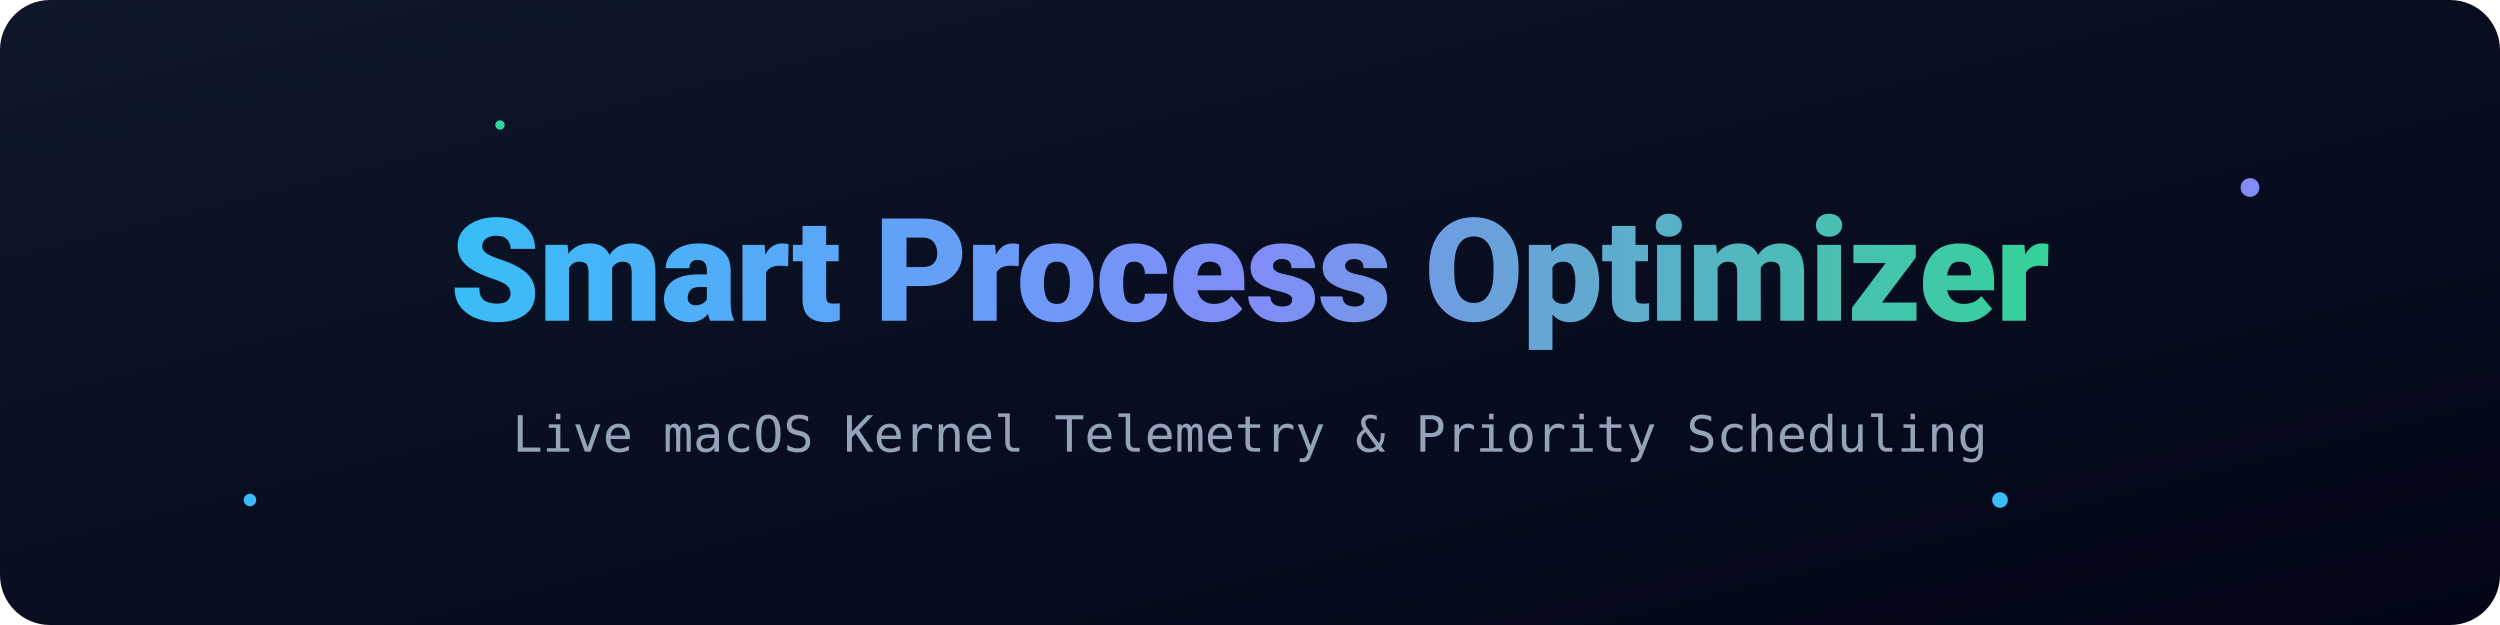
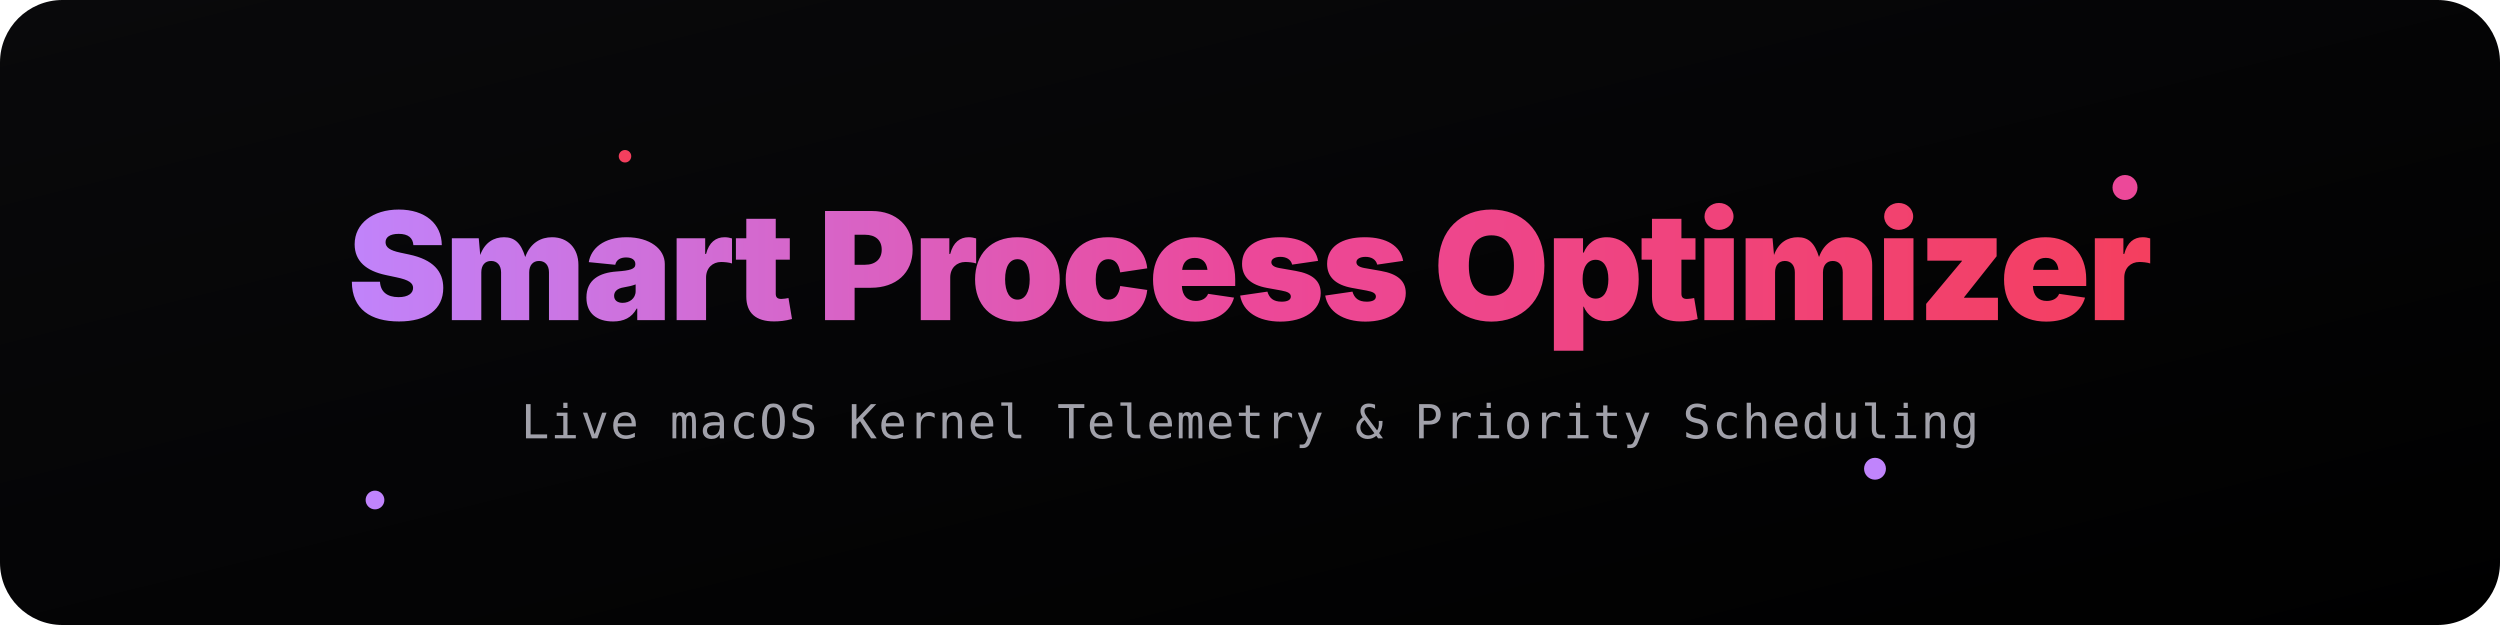
<svg xmlns="http://www.w3.org/2000/svg" width="800" height="200">
  <defs>
    <linearGradient id="bg" x1="0%" y1="0%" x2="100%" y2="100%">
-       <stop offset="0%" stop-color="#0f172a">
-         <animate attributeName="stop-color" values="#0f172a;#1e293b;#0f172a" dur="6s" repeatCount="indefinite" />
+       <stop offset="0%" stop-color="#09090b">
+         <animate attributeName="stop-color" values="#09090b;#18181b;#09090b" dur="7s" repeatCount="indefinite" />
      </stop>
-       <stop offset="100%" stop-color="#020617">
-         <animate attributeName="stop-color" values="#020617;#0f172a;#020617" dur="6s" repeatCount="indefinite" />
+       <stop offset="100%" stop-color="#000000">
+         <animate attributeName="stop-color" values="#000000;#09090b;#000000" dur="7s" repeatCount="indefinite" />
      </stop>
    </linearGradient>
    <linearGradient id="textGrad" x1="0%" y1="0%" x2="100%" y2="0%">
-       <stop offset="0%" stop-color="#38bdf8" />
-       <stop offset="50%" stop-color="#818cf8" />
-       <stop offset="100%" stop-color="#34d399" />
+       <stop offset="0%" stop-color="#c084fc" />
+       <stop offset="50%" stop-color="#ec4899" />
+       <stop offset="100%" stop-color="#f43f5e" />
    </linearGradient>
    <style>
      .title {
-         font-family: -apple-system, BlinkMacSystemFont, 'Segoe UI', Roboto, Helvetica, Arial, sans-serif;
-         font-size: 46px;
-         font-weight: 800;
+         font-family: -apple-system, BlinkMacSystemFont, 'Inter', Roboto, Helvetica, Arial, sans-serif;
+         font-size: 48px;
+         font-weight: 900;
        fill: url(#textGrad);
        text-anchor: middle;
        dominant-baseline: middle;
-         letter-spacing: -0.5px;
+         letter-spacing: -1px;
      }
      .subtitle {
        font-family: ui-monospace, SFMono-Regular, Menlo, Monaco, Consolas, monospace;
-         font-size: 16px;
+         font-size: 15px;
        font-weight: 500;
-         fill: #94a3b8;
+         fill: #a1a1aa;
        text-anchor: middle;
        dominant-baseline: middle;
+         letter-spacing: 0.5px;
      }
      .pulse {
        animation: pulse-anim 4s ease-in-out infinite;
      }
      @keyframes pulse-anim {
-         0% { opacity: 0.8; transform: scale(1); }
+         0% { opacity: 0.85; transform: scale(1); }
        50% { opacity: 1; transform: scale(1.02); }
-         100% { opacity: 0.8; transform: scale(1); }
+         100% { opacity: 0.85; transform: scale(1); }
      }
    </style>
  </defs>
-   <rect width="100%" height="100%" fill="url(#bg)" rx="16" />
-   <circle cx="10%" cy="80%" r="2" fill="#38bdf8">
-     <animate attributeName="cy" values="80%;20%;80%" dur="8s" repeatCount="indefinite" />
+   <rect width="100%" height="100%" fill="url(#bg)" rx="20" />
+   <circle cx="15%" cy="80%" r="3" fill="#c084fc">
+     <animate attributeName="cy" values="80%;20%;80%" dur="9s" repeatCount="indefinite" />
+     <animate attributeName="opacity" values="0.1;0.6;0.1" dur="4.5s" repeatCount="indefinite" />
+   </circle>
+   <circle cx="85%" cy="30%" r="4" fill="#ec4899">
+     <animate attributeName="cy" values="30%;70%;30%" dur="11s" repeatCount="indefinite" />
+     <animate attributeName="opacity" values="0;0.7;0" dur="5.5s" repeatCount="indefinite" />
+   </circle>
+   <circle cx="25%" cy="25%" r="2" fill="#f43f5e">
+     <animate attributeName="cy" values="25%;85%;25%" dur="8s" repeatCount="indefinite" />
    <animate attributeName="opacity" values="0.2;0.8;0.2" dur="4s" repeatCount="indefinite" />
  </circle>
-   <circle cx="90%" cy="30%" r="3" fill="#818cf8">
-     <animate attributeName="cy" values="30%;70%;30%" dur="10s" repeatCount="indefinite" />
-     <animate attributeName="opacity" values="0.1;0.9;0.1" dur="5s" repeatCount="indefinite" />
-   </circle>
-   <circle cx="20%" cy="20%" r="1.5" fill="#34d399">
-     <animate attributeName="cy" values="20%;90%;20%" dur="7s" repeatCount="indefinite" />
-     <animate attributeName="opacity" values="0.3;1;0.3" dur="3.5s" repeatCount="indefinite" />
-   </circle>
-   <circle cx="80%" cy="80%" r="2.5" fill="#38bdf8">
-     <animate attributeName="cy" values="80%;10%;80%" dur="6s" repeatCount="indefinite" />
-     <animate attributeName="opacity" values="0.2;0.6;0.2" dur="3s" repeatCount="indefinite" />
+   <circle cx="75%" cy="75%" r="3.5" fill="#c084fc">
+     <animate attributeName="cy" values="75%;15%;75%" dur="7s" repeatCount="indefinite" />
+     <animate attributeName="opacity" values="0.1;0.5;0.1" dur="3.5s" repeatCount="indefinite" />
  </circle>
  <g class="pulse" style="transform-origin: 50% 50%;">
-     <text x="50%" y="45%" class="title">Smart Process Optimizer</text>
-     <text x="50%" y="70%" class="subtitle">Live macOS Kernel Telemetry &amp; Priority Scheduling</text>
+     <text x="50%" y="42%" class="title">Smart Process Optimizer</text>
+     <text x="50%" y="68%" class="subtitle">Live macOS Kernel Telemetry &amp; Priority Scheduling</text>
  </g>
</svg>
